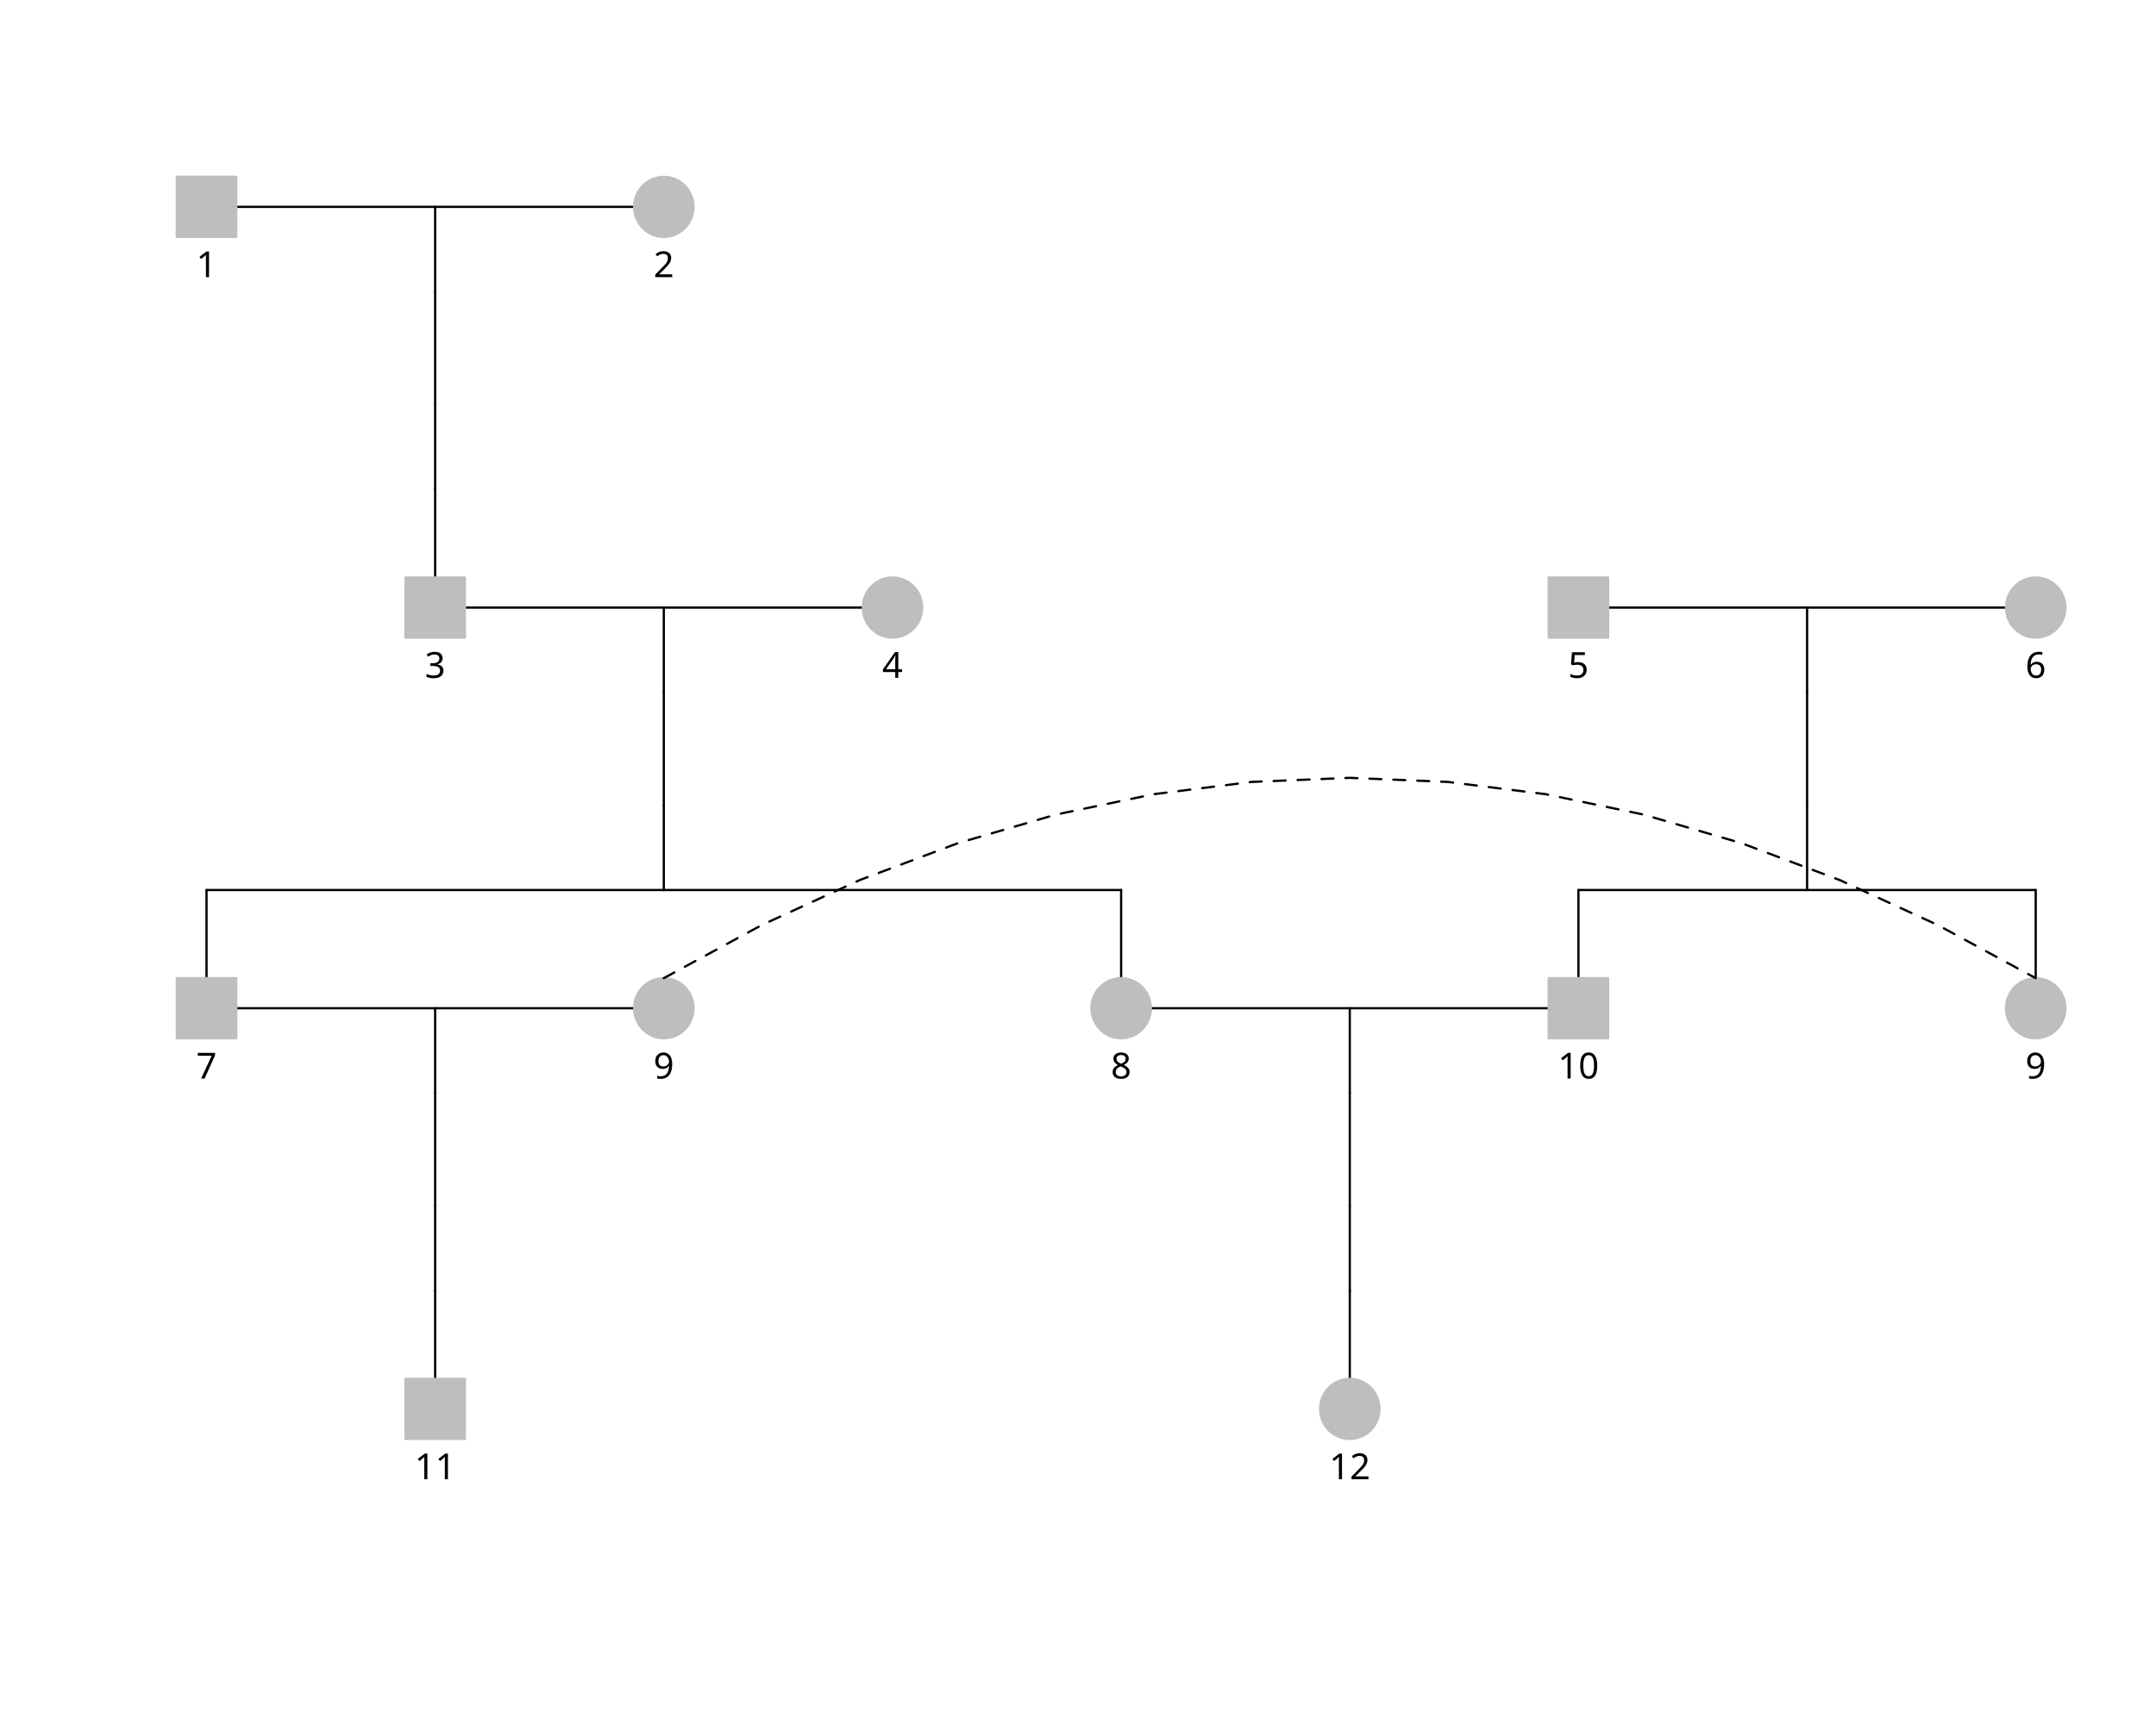
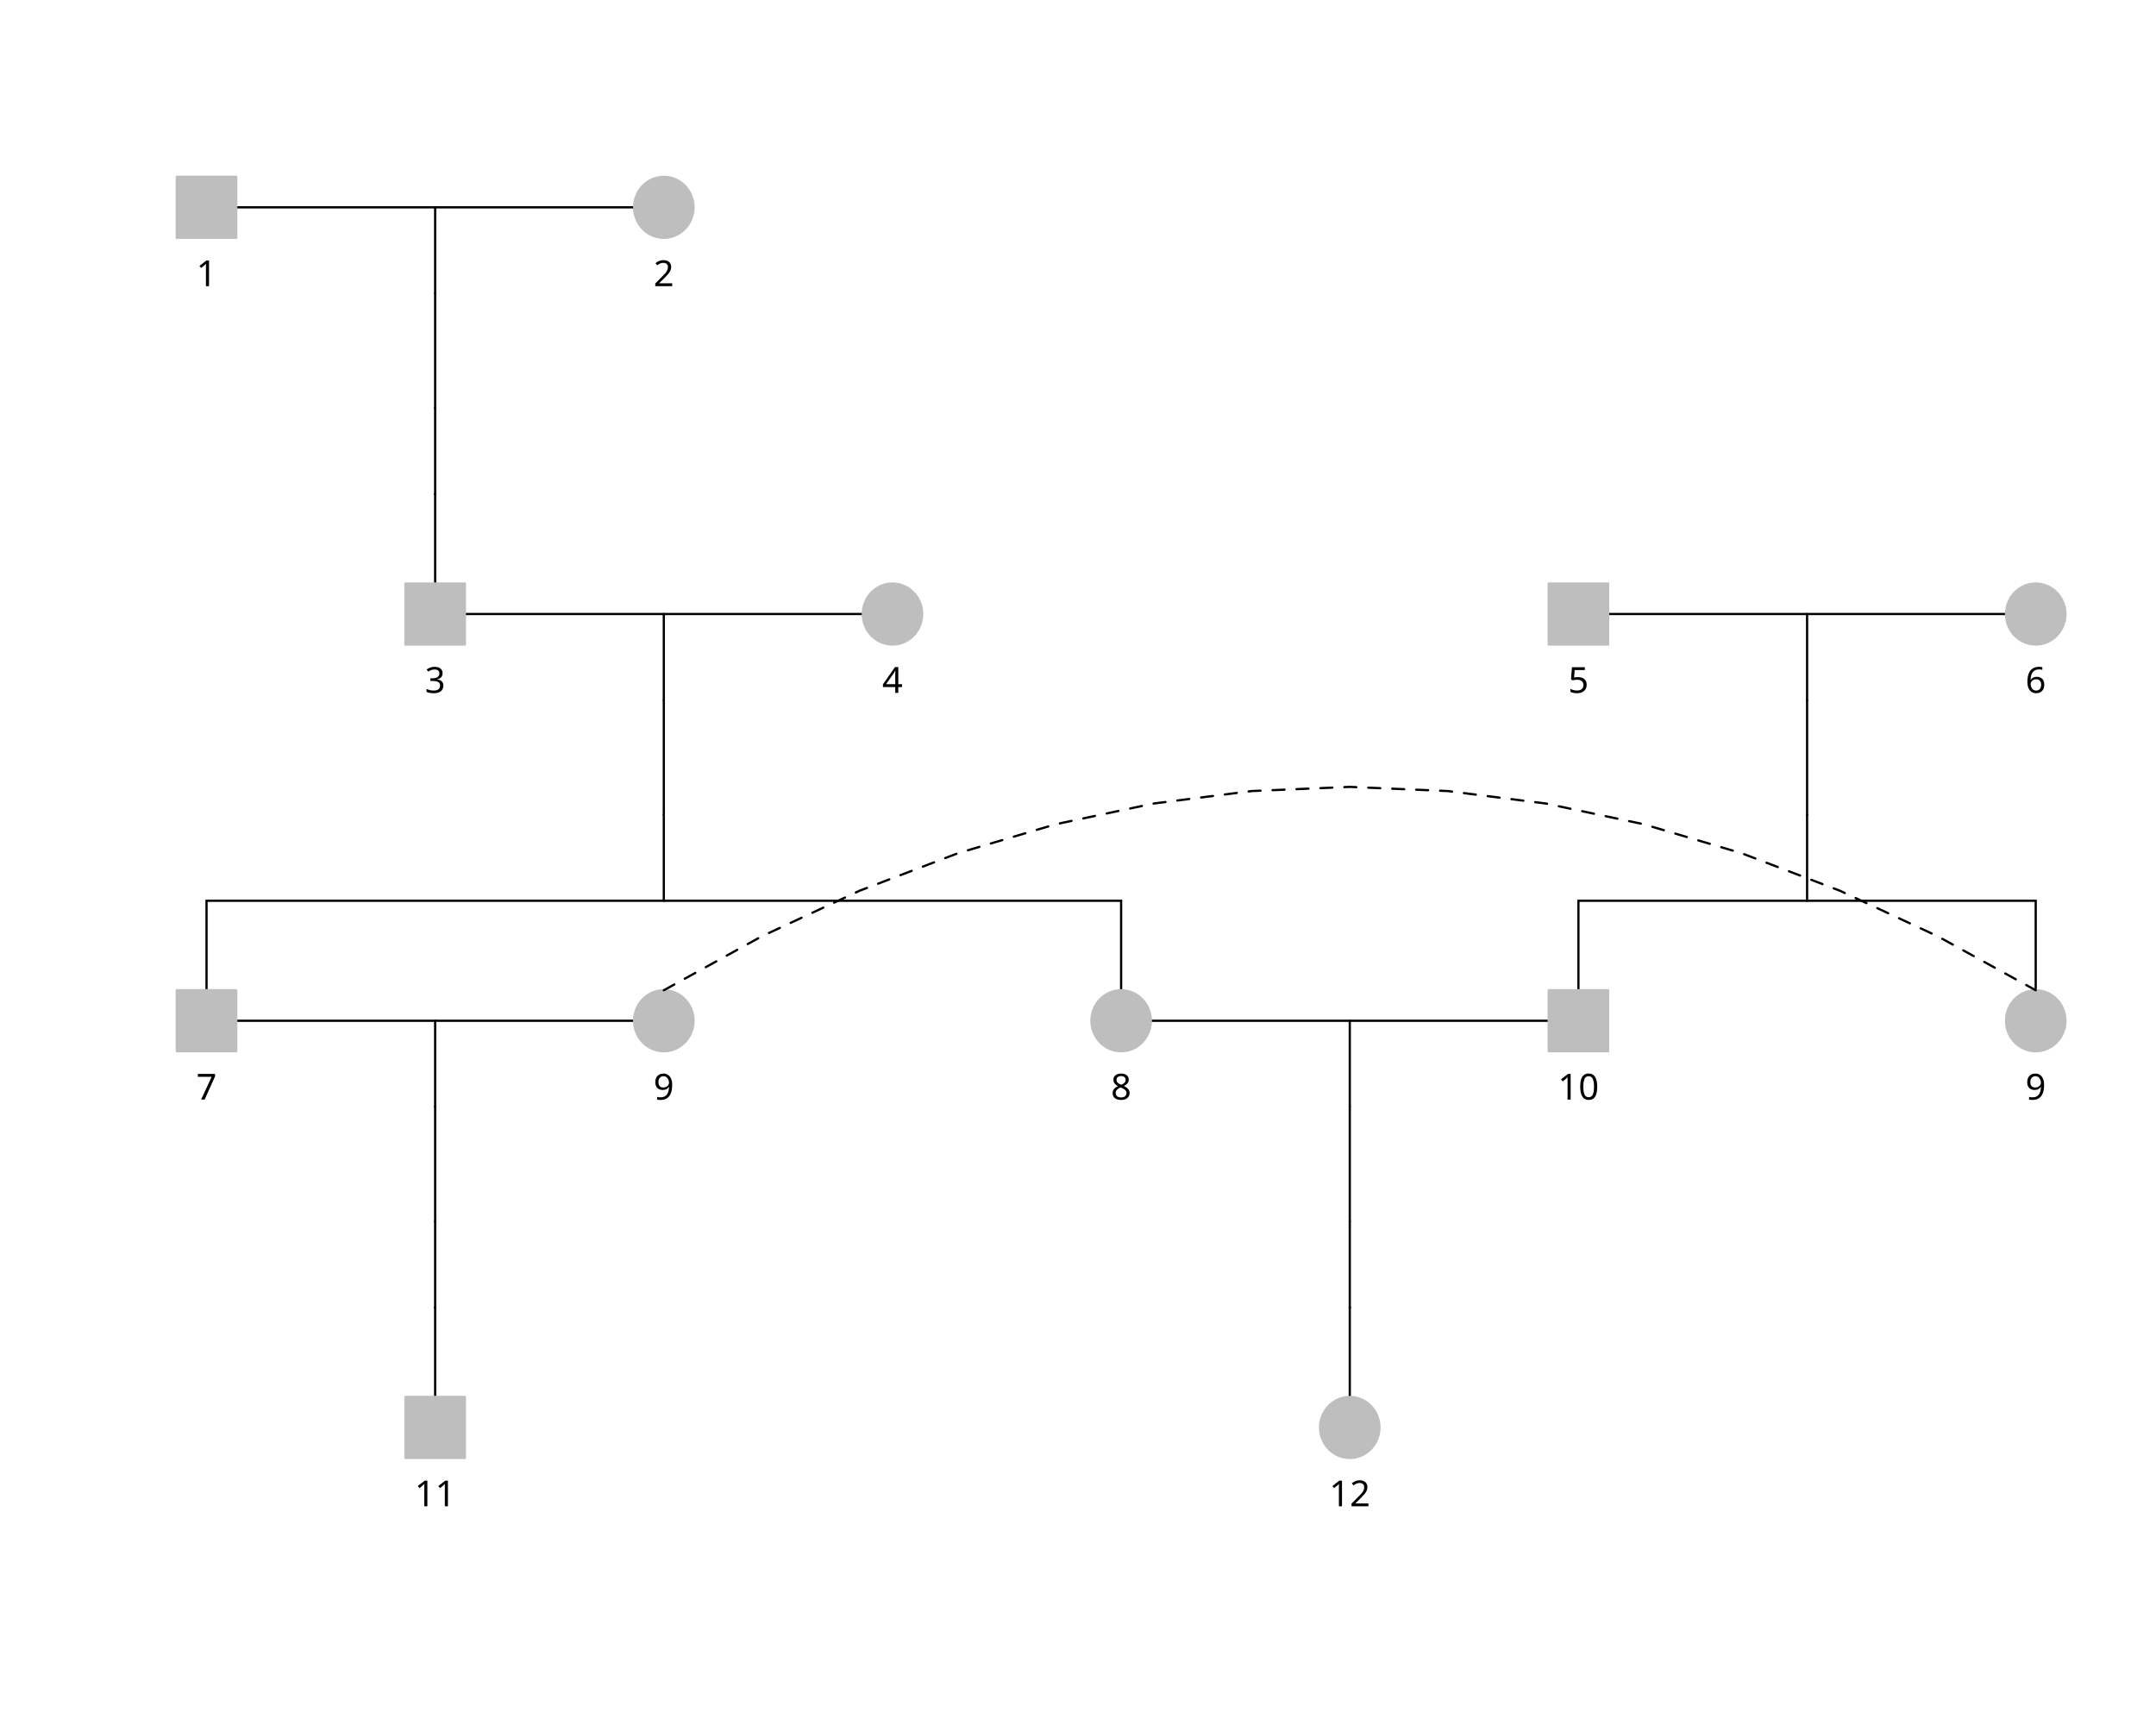
<svg xmlns="http://www.w3.org/2000/svg" class="svglite" data-engine-version="2.0" width="720.00pt" height="576.00pt" viewBox="0 0 720.00 576.00">
  <defs>
    <style type="text/css">
    .svglite line, .svglite polyline, .svglite polygon, .svglite path, .svglite rect, .svglite circle {
      fill: none;
      stroke: #000000;
      stroke-linecap: round;
      stroke-linejoin: round;
      stroke-miterlimit: 10.00;
    }
  </style>
  </defs>
  <rect width="100%" height="100%" style="stroke: none; fill: #FFFFFF;" />
  <defs>
    <clipPath id="cpMC4wMHw3MjAuMDB8MC4wMHw1NzYuMDA=">
      <rect x="0.00" y="0.00" width="720.00" height="576.00" />
    </clipPath>
  </defs>
  <g clip-path="url(#cpMC4wMHw3MjAuMDB8MC4wMHw1NzYuMDA=)">
-     <line x1="78.89" y1="69.07" x2="211.76" y2="69.07" style="stroke-width: 0.75;" />
-     <line x1="155.25" y1="202.87" x2="288.12" y2="202.87" style="stroke-width: 0.75;" />
-     <line x1="78.89" y1="336.66" x2="211.76" y2="336.66" style="stroke-width: 0.75;" />
-     <line x1="537.04" y1="202.87" x2="669.91" y2="202.87" style="stroke-width: 0.75;" />
-     <line x1="384.33" y1="336.66" x2="517.19" y2="336.66" style="stroke-width: 0.75;" />
-     <line x1="145.32" y1="192.83" x2="145.32" y2="163.40" style="stroke-width: 0.75;" />
-     <line x1="145.32" y1="163.40" x2="145.32" y2="163.40" style="stroke-width: 0.75;" />
-     <line x1="145.32" y1="163.40" x2="145.32" y2="135.10" style="stroke-width: 0.75;" />
-     <line x1="145.32" y1="135.10" x2="145.32" y2="97.37" style="stroke-width: 0.75;" />
-     <line x1="145.32" y1="97.37" x2="145.32" y2="69.07" style="stroke-width: 0.75;" />
-     <line x1="68.97" y1="326.62" x2="68.97" y2="297.19" style="stroke-width: 0.75;" />
-     <line x1="374.40" y1="326.62" x2="374.40" y2="297.19" style="stroke-width: 0.75;" />
-     <line x1="68.97" y1="297.19" x2="374.40" y2="297.19" style="stroke-width: 0.75;" />
-     <line x1="221.68" y1="297.19" x2="221.68" y2="268.89" style="stroke-width: 0.75;" />
-     <line x1="221.68" y1="268.89" x2="221.68" y2="231.16" style="stroke-width: 0.75;" />
-     <line x1="221.68" y1="231.16" x2="221.68" y2="202.87" style="stroke-width: 0.75;" />
-     <line x1="527.12" y1="326.62" x2="527.12" y2="297.19" style="stroke-width: 0.75;" />
-     <line x1="679.83" y1="326.62" x2="679.83" y2="297.19" style="stroke-width: 0.75;" />
-     <line x1="527.12" y1="297.19" x2="679.83" y2="297.19" style="stroke-width: 0.75;" />
-     <line x1="603.48" y1="297.19" x2="603.48" y2="268.89" style="stroke-width: 0.75;" />
-     <line x1="603.48" y1="268.89" x2="603.48" y2="231.16" style="stroke-width: 0.75;" />
-     <line x1="603.48" y1="231.16" x2="603.48" y2="202.87" style="stroke-width: 0.75;" />
-     <line x1="145.32" y1="460.42" x2="145.32" y2="430.98" style="stroke-width: 0.75;" />
-     <line x1="145.32" y1="430.98" x2="145.32" y2="430.98" style="stroke-width: 0.75;" />
-     <line x1="145.32" y1="430.98" x2="145.32" y2="402.68" style="stroke-width: 0.75;" />
-     <line x1="145.32" y1="402.68" x2="145.32" y2="364.96" style="stroke-width: 0.75;" />
-     <line x1="145.32" y1="364.96" x2="145.32" y2="336.66" style="stroke-width: 0.75;" />
-     <line x1="450.76" y1="460.42" x2="450.76" y2="430.98" style="stroke-width: 0.75;" />
-     <line x1="450.76" y1="430.98" x2="450.76" y2="430.98" style="stroke-width: 0.75;" />
-     <line x1="450.76" y1="430.98" x2="450.76" y2="402.68" style="stroke-width: 0.75;" />
-     <line x1="450.76" y1="402.68" x2="450.76" y2="364.96" style="stroke-width: 0.75;" />
-     <line x1="450.76" y1="364.96" x2="450.76" y2="336.66" style="stroke-width: 0.75;" />
-     <polygon points="59.04,59.04 59.04,79.11 78.89,79.11 78.89,59.04 " style="stroke-width: 0.75; stroke: #BEBEBE; fill: #BEBEBE;" />
-     <polygon points="135.40,192.83 135.40,212.90 155.25,212.90 155.25,192.83 " style="stroke-width: 0.75; stroke: #BEBEBE; fill: #BEBEBE;" />
-     <polygon points="59.04,326.62 59.04,346.69 78.89,346.69 78.89,326.62 " style="stroke-width: 0.75; stroke: #BEBEBE; fill: #BEBEBE;" />
-     <polygon points="135.40,460.42 135.40,480.48 155.25,480.48 155.25,460.42 " style="stroke-width: 0.75; stroke: #BEBEBE; fill: #BEBEBE;" />
-     <polygon points="231.61,69.07 231.53,70.36 231.29,71.62 230.88,72.84 230.33,74.00 229.64,75.08 228.81,76.06 227.87,76.92 226.83,77.66 225.70,78.25 224.51,78.69 223.27,78.98 222.00,79.10 220.73,79.06 219.47,78.86 218.25,78.49 217.09,77.97 216.00,77.30 215.01,76.50 214.12,75.58 213.36,74.55 212.74,73.43 212.26,72.24 211.94,70.99 211.78,69.72 211.78,68.43 211.94,67.16 212.26,65.91 212.74,64.72 213.36,63.60 214.12,62.57 215.01,61.65 216.00,60.84 217.09,60.18 218.25,59.66 219.47,59.29 220.73,59.09 222.00,59.05 223.27,59.17 224.51,59.45 225.70,59.90 226.83,60.49 227.87,61.23 228.81,62.09 229.64,63.07 230.33,64.15 230.88,65.31 231.29,66.53 231.53,67.79 231.61,69.07 " style="stroke-width: 0.75; stroke: #BEBEBE; fill: #BEBEBE;" />
-     <polygon points="307.97,202.87 307.89,204.15 307.64,205.41 307.24,206.63 306.69,207.79 306.00,208.87 305.17,209.85 304.23,210.71 303.19,211.45 302.06,212.04 300.87,212.49 299.63,212.77 298.36,212.90 297.09,212.85 295.83,212.65 294.61,212.28 293.45,211.76 292.36,211.10 291.37,210.29 290.48,209.37 289.72,208.34 289.10,207.22 288.62,206.03 288.30,204.78 288.14,203.51 288.14,202.22 288.30,200.95 288.62,199.70 289.10,198.51 289.72,197.39 290.48,196.36 291.37,195.44 292.36,194.64 293.45,193.97 294.61,193.45 295.83,193.08 297.09,192.88 298.36,192.84 299.63,192.96 300.87,193.25 302.06,193.69 303.19,194.29 304.23,195.02 305.17,195.89 306.00,196.86 306.69,197.94 307.24,199.10 307.64,200.32 307.89,201.58 307.97,202.87 " style="stroke-width: 0.75; stroke: #BEBEBE; fill: #BEBEBE;" />
-     <polygon points="231.61,336.66 231.53,337.94 231.29,339.20 230.88,340.42 230.33,341.58 229.64,342.66 228.81,343.64 227.87,344.50 226.83,345.24 225.70,345.83 224.51,346.28 223.27,346.56 222.00,346.69 220.73,346.65 219.47,346.44 218.25,346.08 217.09,345.55 216.00,344.89 215.01,344.09 214.12,343.16 213.36,342.13 212.74,341.01 212.26,339.82 211.94,338.58 211.78,337.30 211.78,336.02 211.94,334.74 212.26,333.50 212.74,332.30 213.36,331.18 214.12,330.15 215.01,329.23 216.00,328.43 217.09,327.76 218.25,327.24 219.47,326.88 220.73,326.67 222.00,326.63 223.27,326.75 224.51,327.04 225.70,327.48 226.83,328.08 227.87,328.81 228.81,329.68 229.64,330.66 230.33,331.73 230.88,332.89 231.29,334.11 231.53,335.37 231.61,336.66 " style="stroke-width: 0.75; stroke: #BEBEBE; fill: #BEBEBE;" />
-     <polygon points="460.68,470.45 460.60,471.73 460.36,473.00 459.96,474.22 459.41,475.37 458.71,476.45 457.89,477.43 456.95,478.30 455.90,479.03 454.78,479.63 453.58,480.07 452.34,480.36 451.08,480.48 449.81,480.44 448.55,480.23 447.33,479.87 446.17,479.35 445.08,478.68 444.08,477.88 443.20,476.95 442.44,475.92 441.81,474.80 441.34,473.61 441.01,472.37 440.85,471.09 440.85,469.81 441.01,468.53 441.34,467.29 441.81,466.10 442.44,464.98 443.20,463.95 444.08,463.02 445.08,462.22 446.17,461.55 447.33,461.03 448.55,460.67 449.81,460.46 451.08,460.42 452.34,460.54 453.58,460.83 454.78,461.27 455.90,461.87 456.95,462.60 457.89,463.47 458.71,464.45 459.41,465.53 459.96,466.68 460.36,467.90 460.60,469.17 460.68,470.45 " style="stroke-width: 0.75; stroke: #BEBEBE; fill: #BEBEBE;" />
-     <polygon points="517.19,192.83 517.19,212.90 537.04,212.90 537.04,192.83 " style="stroke-width: 0.75; stroke: #BEBEBE; fill: #BEBEBE;" />
-     <polygon points="384.33,336.66 384.25,337.94 384.00,339.20 383.60,340.42 383.05,341.58 382.36,342.66 381.53,343.64 380.59,344.50 379.55,345.24 378.42,345.83 377.22,346.28 375.98,346.56 374.72,346.69 373.45,346.65 372.19,346.44 370.97,346.08 369.81,345.55 368.72,344.89 367.73,344.09 366.84,343.16 366.08,342.13 365.46,341.01 364.98,339.82 364.66,338.58 364.49,337.30 364.49,336.02 364.66,334.74 364.98,333.50 365.46,332.30 366.08,331.18 366.84,330.15 367.73,329.23 368.72,328.43 369.81,327.76 370.97,327.24 372.19,326.88 373.45,326.67 374.72,326.63 375.98,326.75 377.22,327.04 378.42,327.48 379.55,328.08 380.59,328.81 381.53,329.68 382.36,330.66 383.05,331.73 383.60,332.89 384.00,334.11 384.25,335.37 384.33,336.66 " style="stroke-width: 0.75; stroke: #BEBEBE; fill: #BEBEBE;" />
-     <polygon points="689.76,202.87 689.68,204.15 689.44,205.41 689.03,206.63 688.48,207.79 687.79,208.87 686.96,209.85 686.02,210.71 684.98,211.45 683.85,212.04 682.66,212.49 681.42,212.77 680.15,212.90 678.88,212.85 677.62,212.65 676.41,212.28 675.24,211.76 674.15,211.10 673.16,210.29 672.27,209.37 671.51,208.34 670.89,207.22 670.41,206.03 670.09,204.78 669.93,203.51 669.93,202.22 670.09,200.95 670.41,199.70 670.89,198.51 671.51,197.39 672.27,196.36 673.16,195.44 674.15,194.64 675.24,193.97 676.41,193.45 677.62,193.08 678.88,192.88 680.15,192.84 681.42,192.96 682.66,193.25 683.85,193.69 684.98,194.29 686.02,195.02 686.96,195.89 687.79,196.86 688.48,197.94 689.03,199.10 689.44,200.32 689.68,201.58 689.76,202.87 " style="stroke-width: 0.75; stroke: #BEBEBE; fill: #BEBEBE;" />
-     <polygon points="517.19,326.62 517.19,346.69 537.04,346.69 537.04,326.62 " style="stroke-width: 0.75; stroke: #BEBEBE; fill: #BEBEBE;" />
-     <polygon points="689.76,336.66 689.68,337.94 689.44,339.20 689.03,340.42 688.48,341.58 687.79,342.66 686.96,343.64 686.02,344.50 684.98,345.24 683.85,345.83 682.66,346.28 681.42,346.56 680.15,346.69 678.88,346.65 677.62,346.44 676.41,346.08 675.24,345.55 674.15,344.89 673.16,344.09 672.27,343.16 671.51,342.13 670.89,341.01 670.41,339.82 670.09,338.58 669.93,337.30 669.93,336.02 670.09,334.74 670.41,333.50 670.89,332.30 671.51,331.18 672.27,330.15 673.16,329.23 674.15,328.43 675.24,327.76 676.41,327.24 677.62,326.88 678.88,326.67 680.15,326.63 681.42,326.75 682.66,327.04 683.85,327.48 684.98,328.08 686.02,328.81 686.96,329.68 687.79,330.66 688.48,331.73 689.03,332.89 689.44,334.11 689.68,335.37 689.76,336.66 " style="stroke-width: 0.75; stroke: #BEBEBE; fill: #BEBEBE;" />
-     <polyline points="221.68,326.62 254.41,308.88 287.13,293.86 319.86,281.57 352.58,272.01 385.31,265.19 418.03,261.09 450.76,259.73 483.48,261.09 516.21,265.19 548.93,272.01 581.66,281.57 614.38,293.86 647.11,308.88 679.83,326.62 " style="stroke-width: 0.75; stroke-dasharray: 4.00,4.00;" />
-     <text x="68.97" y="92.55" text-anchor="middle" style="font-size: 12.00px; font-family: sans;" textLength="6.67px" lengthAdjust="spacingAndGlyphs">1</text>
-     <text x="145.32" y="226.34" text-anchor="middle" style="font-size: 12.00px; font-family: sans;" textLength="6.67px" lengthAdjust="spacingAndGlyphs">3</text>
-     <text x="68.97" y="360.13" text-anchor="middle" style="font-size: 12.00px; font-family: sans;" textLength="6.67px" lengthAdjust="spacingAndGlyphs">7</text>
-     <text x="145.32" y="493.93" text-anchor="middle" style="font-size: 12.00px; font-family: sans;" textLength="13.35px" lengthAdjust="spacingAndGlyphs">11</text>
-     <text x="221.68" y="92.55" text-anchor="middle" style="font-size: 12.00px; font-family: sans;" textLength="6.67px" lengthAdjust="spacingAndGlyphs">2</text>
-     <text x="298.04" y="226.34" text-anchor="middle" style="font-size: 12.00px; font-family: sans;" textLength="6.67px" lengthAdjust="spacingAndGlyphs">4</text>
-     <text x="221.68" y="360.13" text-anchor="middle" style="font-size: 12.00px; font-family: sans;" textLength="6.67px" lengthAdjust="spacingAndGlyphs">9</text>
-     <text x="450.76" y="493.93" text-anchor="middle" style="font-size: 12.00px; font-family: sans;" textLength="13.35px" lengthAdjust="spacingAndGlyphs">12</text>
-     <text x="527.12" y="226.34" text-anchor="middle" style="font-size: 12.00px; font-family: sans;" textLength="6.67px" lengthAdjust="spacingAndGlyphs">5</text>
-     <text x="374.40" y="360.13" text-anchor="middle" style="font-size: 12.00px; font-family: sans;" textLength="6.67px" lengthAdjust="spacingAndGlyphs">8</text>
-     <text x="679.83" y="226.34" text-anchor="middle" style="font-size: 12.00px; font-family: sans;" textLength="6.67px" lengthAdjust="spacingAndGlyphs">6</text>
-     <text x="527.12" y="360.13" text-anchor="middle" style="font-size: 12.00px; font-family: sans;" textLength="13.35px" lengthAdjust="spacingAndGlyphs">10</text>
-     <text x="679.83" y="360.13" text-anchor="middle" style="font-size: 12.00px; font-family: sans;" textLength="6.67px" lengthAdjust="spacingAndGlyphs">9</text>
+     <line x1="78.89" y1="69.23" x2="211.76" y2="69.23" style="stroke-width: 0.75;" />
+     <line x1="155.25" y1="205.03" x2="288.12" y2="205.03" style="stroke-width: 0.75;" />
+     <line x1="78.89" y1="340.84" x2="211.76" y2="340.84" style="stroke-width: 0.75;" />
+     <line x1="537.04" y1="205.03" x2="669.91" y2="205.03" style="stroke-width: 0.75;" />
+     <line x1="384.33" y1="340.84" x2="517.19" y2="340.84" style="stroke-width: 0.75;" />
+     <line x1="145.32" y1="194.85" x2="145.32" y2="164.97" style="stroke-width: 0.75;" />
+     <line x1="145.32" y1="164.97" x2="145.32" y2="164.97" style="stroke-width: 0.75;" />
+     <line x1="145.32" y1="164.97" x2="145.32" y2="136.25" style="stroke-width: 0.75;" />
+     <line x1="145.32" y1="136.25" x2="145.32" y2="97.95" style="stroke-width: 0.75;" />
+     <line x1="145.32" y1="97.95" x2="145.32" y2="69.23" style="stroke-width: 0.75;" />
+     <line x1="68.97" y1="330.66" x2="68.97" y2="300.78" style="stroke-width: 0.75;" />
+     <line x1="374.40" y1="330.66" x2="374.40" y2="300.78" style="stroke-width: 0.75;" />
+     <line x1="68.97" y1="300.78" x2="374.40" y2="300.78" style="stroke-width: 0.75;" />
+     <line x1="221.68" y1="300.78" x2="221.68" y2="272.05" style="stroke-width: 0.75;" />
+     <line x1="221.68" y1="272.05" x2="221.68" y2="233.76" style="stroke-width: 0.75;" />
+     <line x1="221.68" y1="233.76" x2="221.68" y2="205.03" style="stroke-width: 0.75;" />
+     <line x1="527.12" y1="330.66" x2="527.12" y2="300.78" style="stroke-width: 0.75;" />
+     <line x1="679.83" y1="330.66" x2="679.83" y2="300.78" style="stroke-width: 0.75;" />
+     <line x1="527.12" y1="300.78" x2="679.83" y2="300.78" style="stroke-width: 0.75;" />
+     <line x1="603.48" y1="300.78" x2="603.48" y2="272.05" style="stroke-width: 0.75;" />
+     <line x1="603.48" y1="272.05" x2="603.48" y2="233.76" style="stroke-width: 0.75;" />
+     <line x1="603.48" y1="233.76" x2="603.48" y2="205.03" style="stroke-width: 0.75;" />
+     <line x1="145.32" y1="466.46" x2="145.32" y2="436.59" style="stroke-width: 0.75;" />
+     <line x1="145.32" y1="436.59" x2="145.32" y2="436.59" style="stroke-width: 0.75;" />
+     <line x1="145.32" y1="436.59" x2="145.32" y2="407.86" style="stroke-width: 0.75;" />
+     <line x1="145.32" y1="407.86" x2="145.32" y2="369.56" style="stroke-width: 0.75;" />
+     <line x1="145.32" y1="369.56" x2="145.32" y2="340.84" style="stroke-width: 0.75;" />
+     <line x1="450.76" y1="466.46" x2="450.76" y2="436.59" style="stroke-width: 0.75;" />
+     <line x1="450.76" y1="436.59" x2="450.76" y2="436.59" style="stroke-width: 0.75;" />
+     <line x1="450.76" y1="436.59" x2="450.76" y2="407.86" style="stroke-width: 0.75;" />
+     <line x1="450.76" y1="407.86" x2="450.76" y2="369.56" style="stroke-width: 0.75;" />
+     <line x1="450.76" y1="369.56" x2="450.76" y2="340.84" style="stroke-width: 0.75;" />
+     <polygon points="59.04,59.04 59.04,79.41 78.89,79.41 78.89,59.04 " style="stroke-width: 0.75; stroke: #BEBEBE; fill: #BEBEBE;" />
+     <polygon points="135.40,194.85 135.40,215.22 155.25,215.22 155.25,194.85 " style="stroke-width: 0.75; stroke: #BEBEBE; fill: #BEBEBE;" />
+     <polygon points="59.04,330.66 59.04,351.03 78.89,351.03 78.89,330.66 " style="stroke-width: 0.75; stroke: #BEBEBE; fill: #BEBEBE;" />
+     <polygon points="135.40,466.46 135.40,486.83 155.25,486.83 155.25,466.46 " style="stroke-width: 0.75; stroke: #BEBEBE; fill: #BEBEBE;" />
+     <polygon points="231.61,69.23 231.53,70.53 231.29,71.81 230.88,73.05 230.33,74.22 229.64,75.32 228.81,76.31 227.87,77.19 226.83,77.94 225.70,78.54 224.51,78.99 223.27,79.28 222.00,79.41 220.73,79.36 219.47,79.16 218.25,78.78 217.09,78.26 216.00,77.58 215.01,76.77 214.12,75.83 213.36,74.78 212.74,73.64 212.26,72.44 211.94,71.17 211.78,69.88 211.78,68.57 211.94,67.28 212.26,66.02 212.74,64.81 213.36,63.67 214.12,62.62 215.01,61.69 216.00,60.87 217.09,60.20 218.25,59.67 219.47,59.30 220.73,59.09 222.00,59.05 223.27,59.17 224.51,59.46 225.70,59.91 226.83,60.52 227.87,61.26 228.81,62.14 229.64,63.13 230.33,64.23 230.88,65.40 231.29,66.64 231.53,67.92 231.61,69.23 " style="stroke-width: 0.75; stroke: #BEBEBE; fill: #BEBEBE;" />
+     <polygon points="307.97,205.03 307.89,206.34 307.64,207.62 307.24,208.86 306.69,210.03 306.00,211.13 305.17,212.12 304.23,213.00 303.19,213.74 302.06,214.35 300.87,214.80 299.63,215.09 298.36,215.21 297.09,215.17 295.83,214.96 294.61,214.59 293.45,214.06 292.36,213.39 291.37,212.57 290.48,211.64 289.72,210.59 289.10,209.45 288.62,208.24 288.30,206.98 288.14,205.69 288.14,204.38 288.30,203.09 288.62,201.82 289.10,200.61 289.72,199.48 290.48,198.43 291.37,197.49 292.36,196.68 293.45,196.00 294.61,195.47 295.83,195.10 297.09,194.89 298.36,194.85 299.63,194.98 300.87,195.27 302.06,195.72 303.19,196.32 304.23,197.07 305.17,197.95 306.00,198.94 306.69,200.04 307.24,201.21 307.64,202.45 307.89,203.73 307.97,205.03 " style="stroke-width: 0.75; stroke: #BEBEBE; fill: #BEBEBE;" />
+     <polygon points="231.61,340.84 231.53,342.14 231.29,343.43 230.88,344.66 230.33,345.84 229.64,346.93 228.81,347.93 227.87,348.80 226.83,349.55 225.70,350.16 224.51,350.61 223.27,350.90 222.00,351.02 220.73,350.98 219.47,350.77 218.25,350.40 217.09,349.87 216.00,349.20 215.01,348.38 214.12,347.44 213.36,346.40 212.74,345.26 212.26,344.05 211.94,342.79 211.78,341.49 211.78,340.19 211.94,338.89 212.26,337.63 212.74,336.42 213.36,335.28 214.12,334.24 215.01,333.30 216.00,332.49 217.09,331.81 218.25,331.28 219.47,330.91 220.73,330.70 222.00,330.66 223.27,330.79 224.51,331.08 225.70,331.53 226.83,332.13 227.87,332.88 228.81,333.76 229.64,334.75 230.33,335.84 230.88,337.02 231.29,338.26 231.53,339.54 231.61,340.84 " style="stroke-width: 0.75; stroke: #BEBEBE; fill: #BEBEBE;" />
+     <polygon points="460.68,476.65 460.60,477.95 460.36,479.23 459.96,480.47 459.41,481.65 458.71,482.74 457.89,483.74 456.95,484.61 455.90,485.36 454.78,485.96 453.58,486.41 452.34,486.70 451.08,486.83 449.81,486.79 448.55,486.58 447.33,486.21 446.17,485.68 445.08,485.00 444.08,484.19 443.20,483.25 442.44,482.21 441.81,481.07 441.34,479.86 441.01,478.60 440.85,477.30 440.85,476.00 441.01,474.70 441.34,473.44 441.81,472.23 442.44,471.09 443.20,470.05 444.08,469.11 445.08,468.30 446.17,467.62 447.33,467.09 448.55,466.72 449.81,466.51 451.08,466.47 452.34,466.59 453.58,466.88 454.78,467.34 455.90,467.94 456.95,468.69 457.89,469.56 458.71,470.56 459.41,471.65 459.96,472.83 460.36,474.07 460.60,475.35 460.68,476.65 " style="stroke-width: 0.75; stroke: #BEBEBE; fill: #BEBEBE;" />
+     <polygon points="517.19,194.85 517.19,215.22 537.04,215.22 537.04,194.85 " style="stroke-width: 0.75; stroke: #BEBEBE; fill: #BEBEBE;" />
+     <polygon points="384.33,340.84 384.25,342.14 384.00,343.43 383.60,344.66 383.05,345.84 382.36,346.93 381.53,347.93 380.59,348.80 379.55,349.55 378.42,350.16 377.22,350.61 375.98,350.90 374.72,351.02 373.45,350.98 372.19,350.77 370.97,350.40 369.81,349.87 368.72,349.20 367.73,348.38 366.84,347.44 366.08,346.40 365.46,345.26 364.98,344.05 364.66,342.79 364.49,341.49 364.49,340.19 364.66,338.89 364.98,337.63 365.46,336.42 366.08,335.28 366.84,334.24 367.73,333.30 368.72,332.49 369.81,331.81 370.97,331.28 372.19,330.91 373.45,330.70 374.72,330.66 375.98,330.79 377.22,331.08 378.42,331.53 379.55,332.13 380.59,332.88 381.53,333.76 382.36,334.75 383.05,335.84 383.60,337.02 384.00,338.26 384.25,339.54 384.33,340.84 " style="stroke-width: 0.75; stroke: #BEBEBE; fill: #BEBEBE;" />
+     <polygon points="689.76,205.03 689.68,206.34 689.44,207.62 689.03,208.86 688.48,210.03 687.79,211.13 686.96,212.12 686.02,213.00 684.98,213.74 683.85,214.35 682.66,214.80 681.42,215.09 680.15,215.21 678.88,215.17 677.62,214.96 676.41,214.59 675.24,214.06 674.15,213.39 673.16,212.57 672.27,211.64 671.51,210.59 670.89,209.45 670.41,208.24 670.09,206.98 669.93,205.69 669.93,204.38 670.09,203.09 670.41,201.82 670.89,200.61 671.51,199.48 672.27,198.43 673.16,197.49 674.15,196.68 675.24,196.00 676.41,195.47 677.62,195.10 678.88,194.89 680.15,194.85 681.42,194.98 682.66,195.27 683.85,195.72 684.98,196.32 686.02,197.07 686.96,197.95 687.79,198.94 688.48,200.04 689.03,201.21 689.44,202.45 689.68,203.73 689.76,205.03 " style="stroke-width: 0.75; stroke: #BEBEBE; fill: #BEBEBE;" />
+     <polygon points="517.19,330.66 517.19,351.03 537.04,351.03 537.04,330.66 " style="stroke-width: 0.75; stroke: #BEBEBE; fill: #BEBEBE;" />
+     <polygon points="689.76,340.84 689.68,342.14 689.44,343.43 689.03,344.66 688.48,345.84 687.79,346.93 686.96,347.93 686.02,348.80 684.98,349.55 683.85,350.16 682.66,350.61 681.42,350.90 680.15,351.02 678.88,350.98 677.62,350.77 676.41,350.40 675.24,349.87 674.15,349.20 673.16,348.38 672.27,347.44 671.51,346.40 670.89,345.26 670.41,344.05 670.09,342.79 669.93,341.49 669.93,340.19 670.09,338.89 670.41,337.63 670.89,336.42 671.51,335.28 672.27,334.24 673.16,333.30 674.15,332.49 675.24,331.81 676.41,331.28 677.62,330.91 678.88,330.70 680.15,330.66 681.42,330.79 682.66,331.08 683.85,331.53 684.98,332.13 686.02,332.88 686.96,333.76 687.79,334.75 688.48,335.84 689.03,337.02 689.44,338.26 689.68,339.54 689.76,340.84 " style="stroke-width: 0.75; stroke: #BEBEBE; fill: #BEBEBE;" />
+     <polyline points="221.68,330.66 254.41,312.64 287.13,297.40 319.86,284.92 352.58,275.22 385.31,268.30 418.03,264.14 450.76,262.75 483.48,264.14 516.21,268.30 548.93,275.22 581.66,284.92 614.38,297.40 647.11,312.64 679.83,330.66 " style="stroke-width: 0.75; stroke-dasharray: 4.00,4.00;" />
+     <text x="68.97" y="95.55" text-anchor="middle" style="font-size: 12.00px; font-family: sans;" textLength="6.67px" lengthAdjust="spacingAndGlyphs">1</text>
+     <text x="145.32" y="231.35" text-anchor="middle" style="font-size: 12.00px; font-family: sans;" textLength="6.67px" lengthAdjust="spacingAndGlyphs">3</text>
+     <text x="68.97" y="367.16" text-anchor="middle" style="font-size: 12.00px; font-family: sans;" textLength="6.67px" lengthAdjust="spacingAndGlyphs">7</text>
+     <text x="145.32" y="502.97" text-anchor="middle" style="font-size: 12.00px; font-family: sans;" textLength="13.35px" lengthAdjust="spacingAndGlyphs">11</text>
+     <text x="221.68" y="95.55" text-anchor="middle" style="font-size: 12.00px; font-family: sans;" textLength="6.67px" lengthAdjust="spacingAndGlyphs">2</text>
+     <text x="298.04" y="231.35" text-anchor="middle" style="font-size: 12.00px; font-family: sans;" textLength="6.67px" lengthAdjust="spacingAndGlyphs">4</text>
+     <text x="221.68" y="367.16" text-anchor="middle" style="font-size: 12.00px; font-family: sans;" textLength="6.67px" lengthAdjust="spacingAndGlyphs">9</text>
+     <text x="450.76" y="502.97" text-anchor="middle" style="font-size: 12.00px; font-family: sans;" textLength="13.35px" lengthAdjust="spacingAndGlyphs">12</text>
+     <text x="527.12" y="231.35" text-anchor="middle" style="font-size: 12.00px; font-family: sans;" textLength="6.67px" lengthAdjust="spacingAndGlyphs">5</text>
+     <text x="374.40" y="367.16" text-anchor="middle" style="font-size: 12.00px; font-family: sans;" textLength="6.67px" lengthAdjust="spacingAndGlyphs">8</text>
+     <text x="679.83" y="231.35" text-anchor="middle" style="font-size: 12.00px; font-family: sans;" textLength="6.67px" lengthAdjust="spacingAndGlyphs">6</text>
+     <text x="527.12" y="367.16" text-anchor="middle" style="font-size: 12.00px; font-family: sans;" textLength="13.35px" lengthAdjust="spacingAndGlyphs">10</text>
+     <text x="679.83" y="367.16" text-anchor="middle" style="font-size: 12.00px; font-family: sans;" textLength="6.67px" lengthAdjust="spacingAndGlyphs">9</text>
  </g>
</svg>
